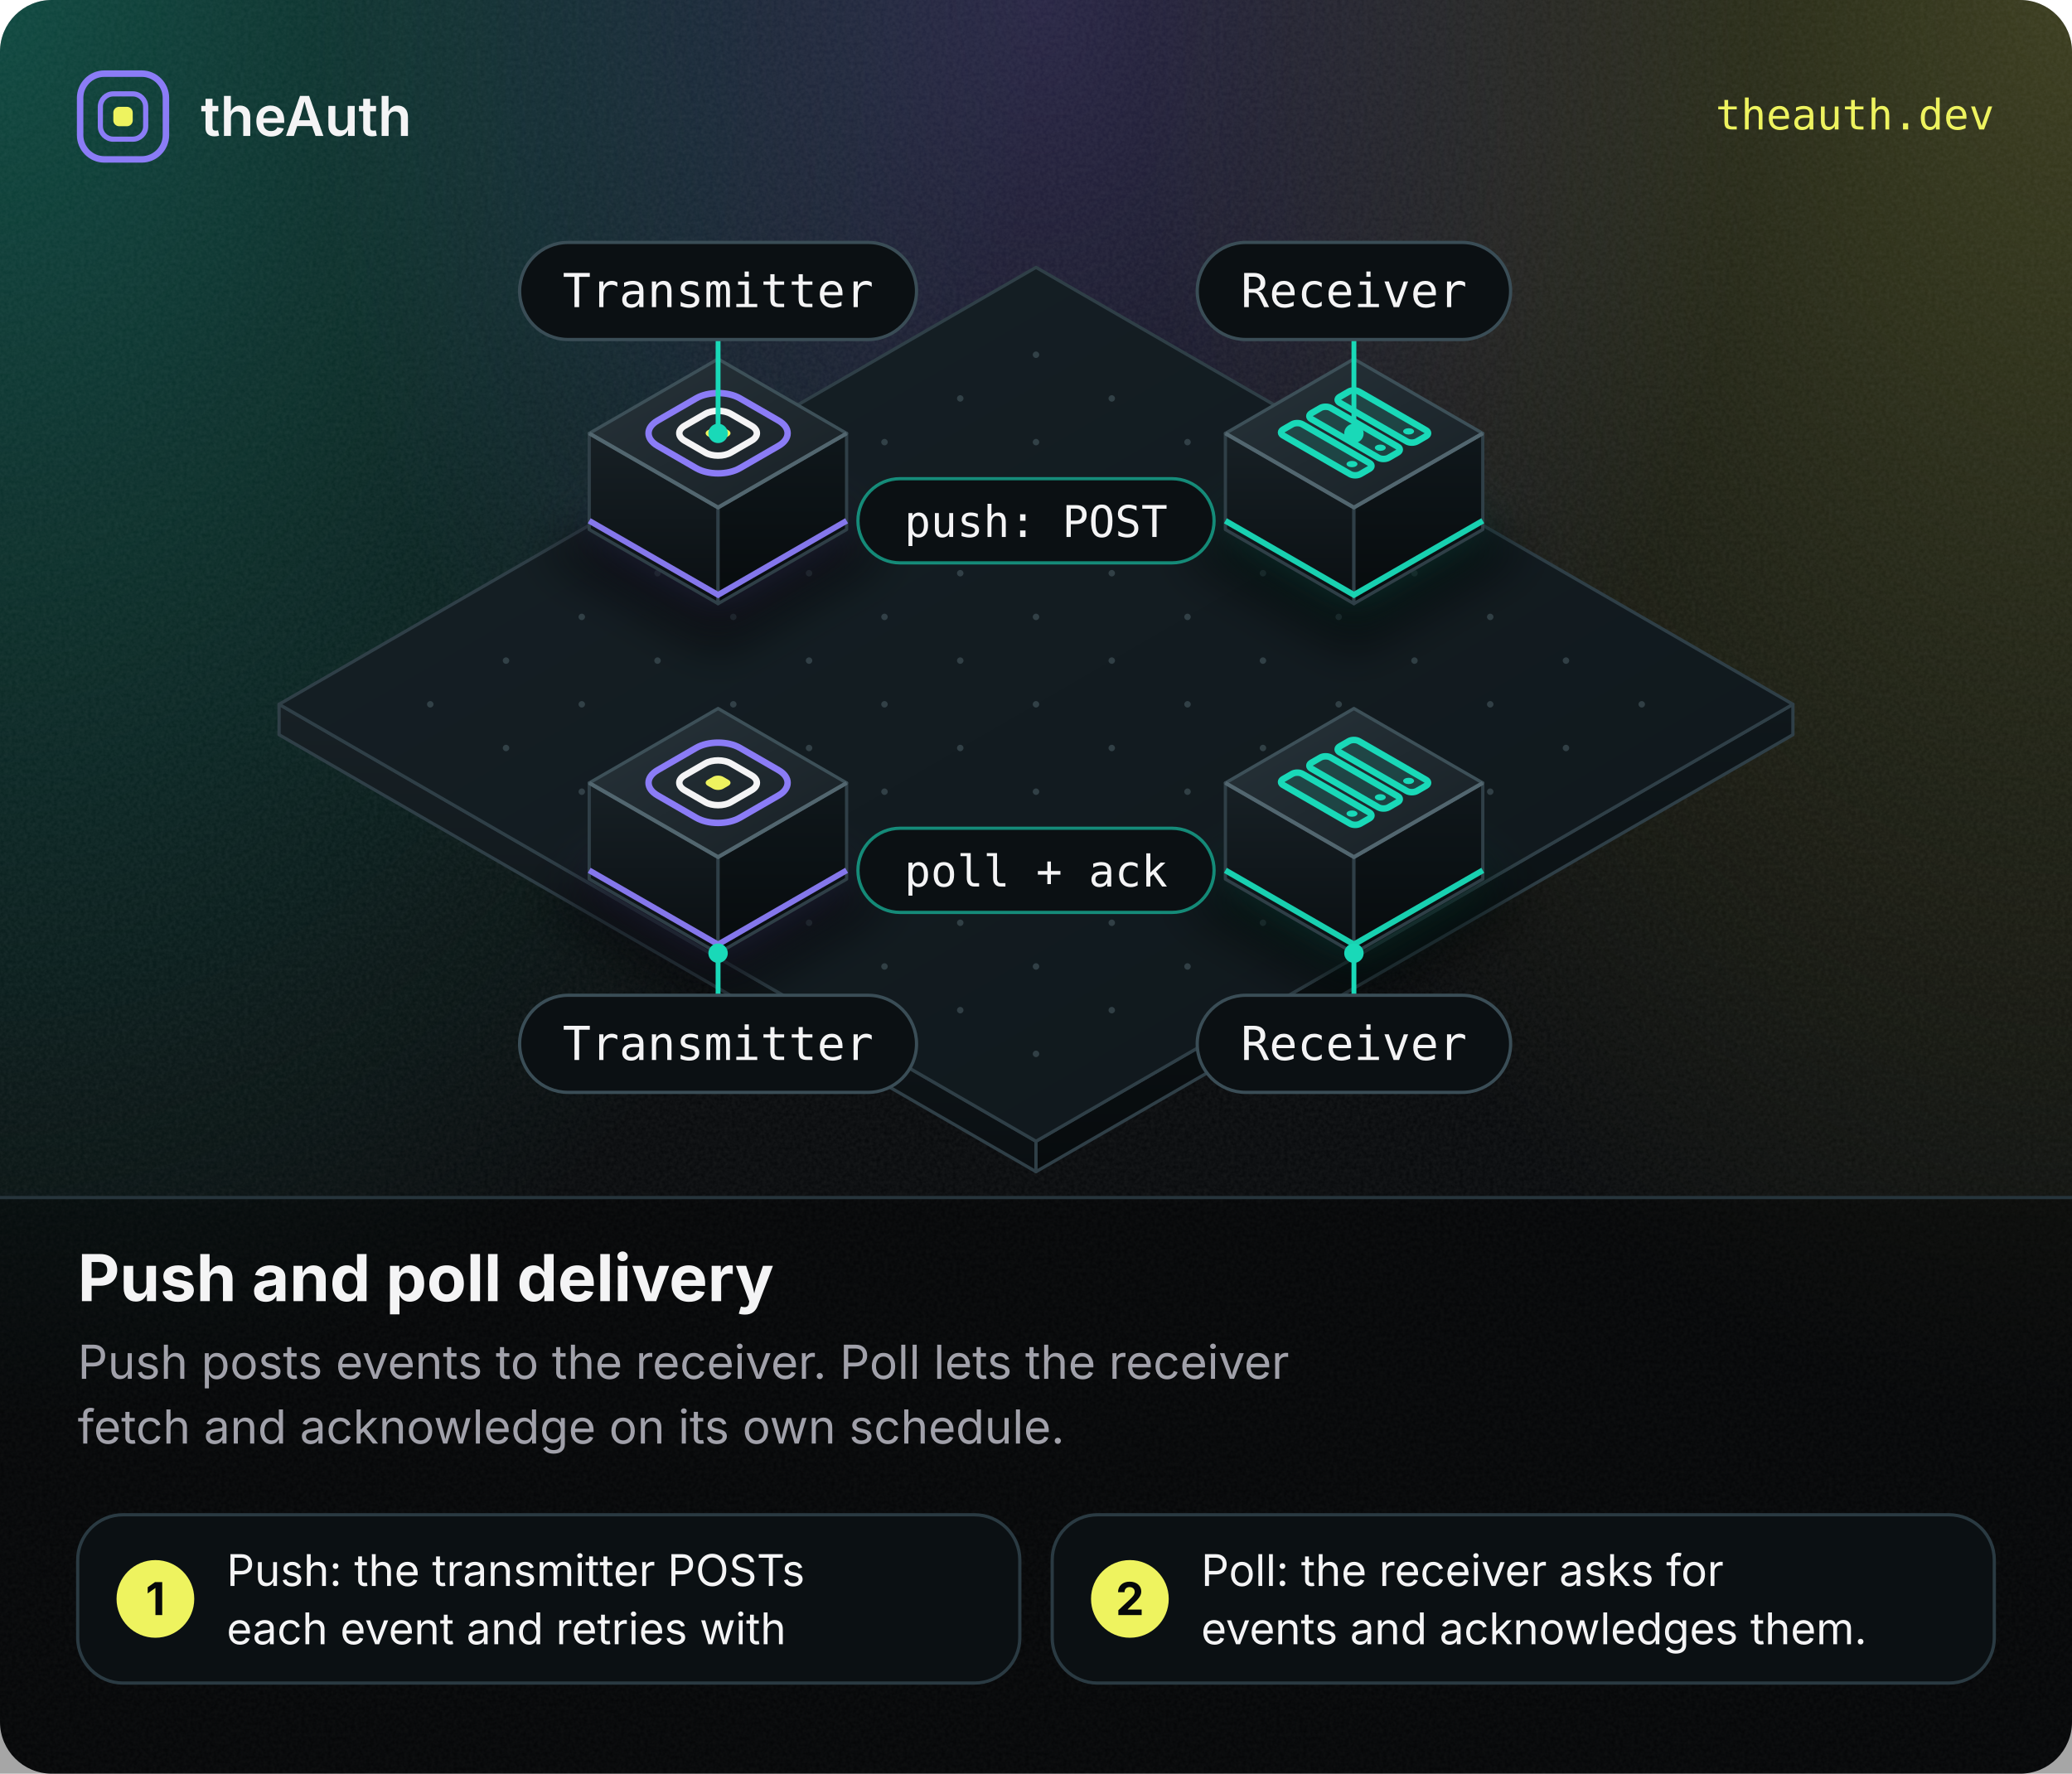
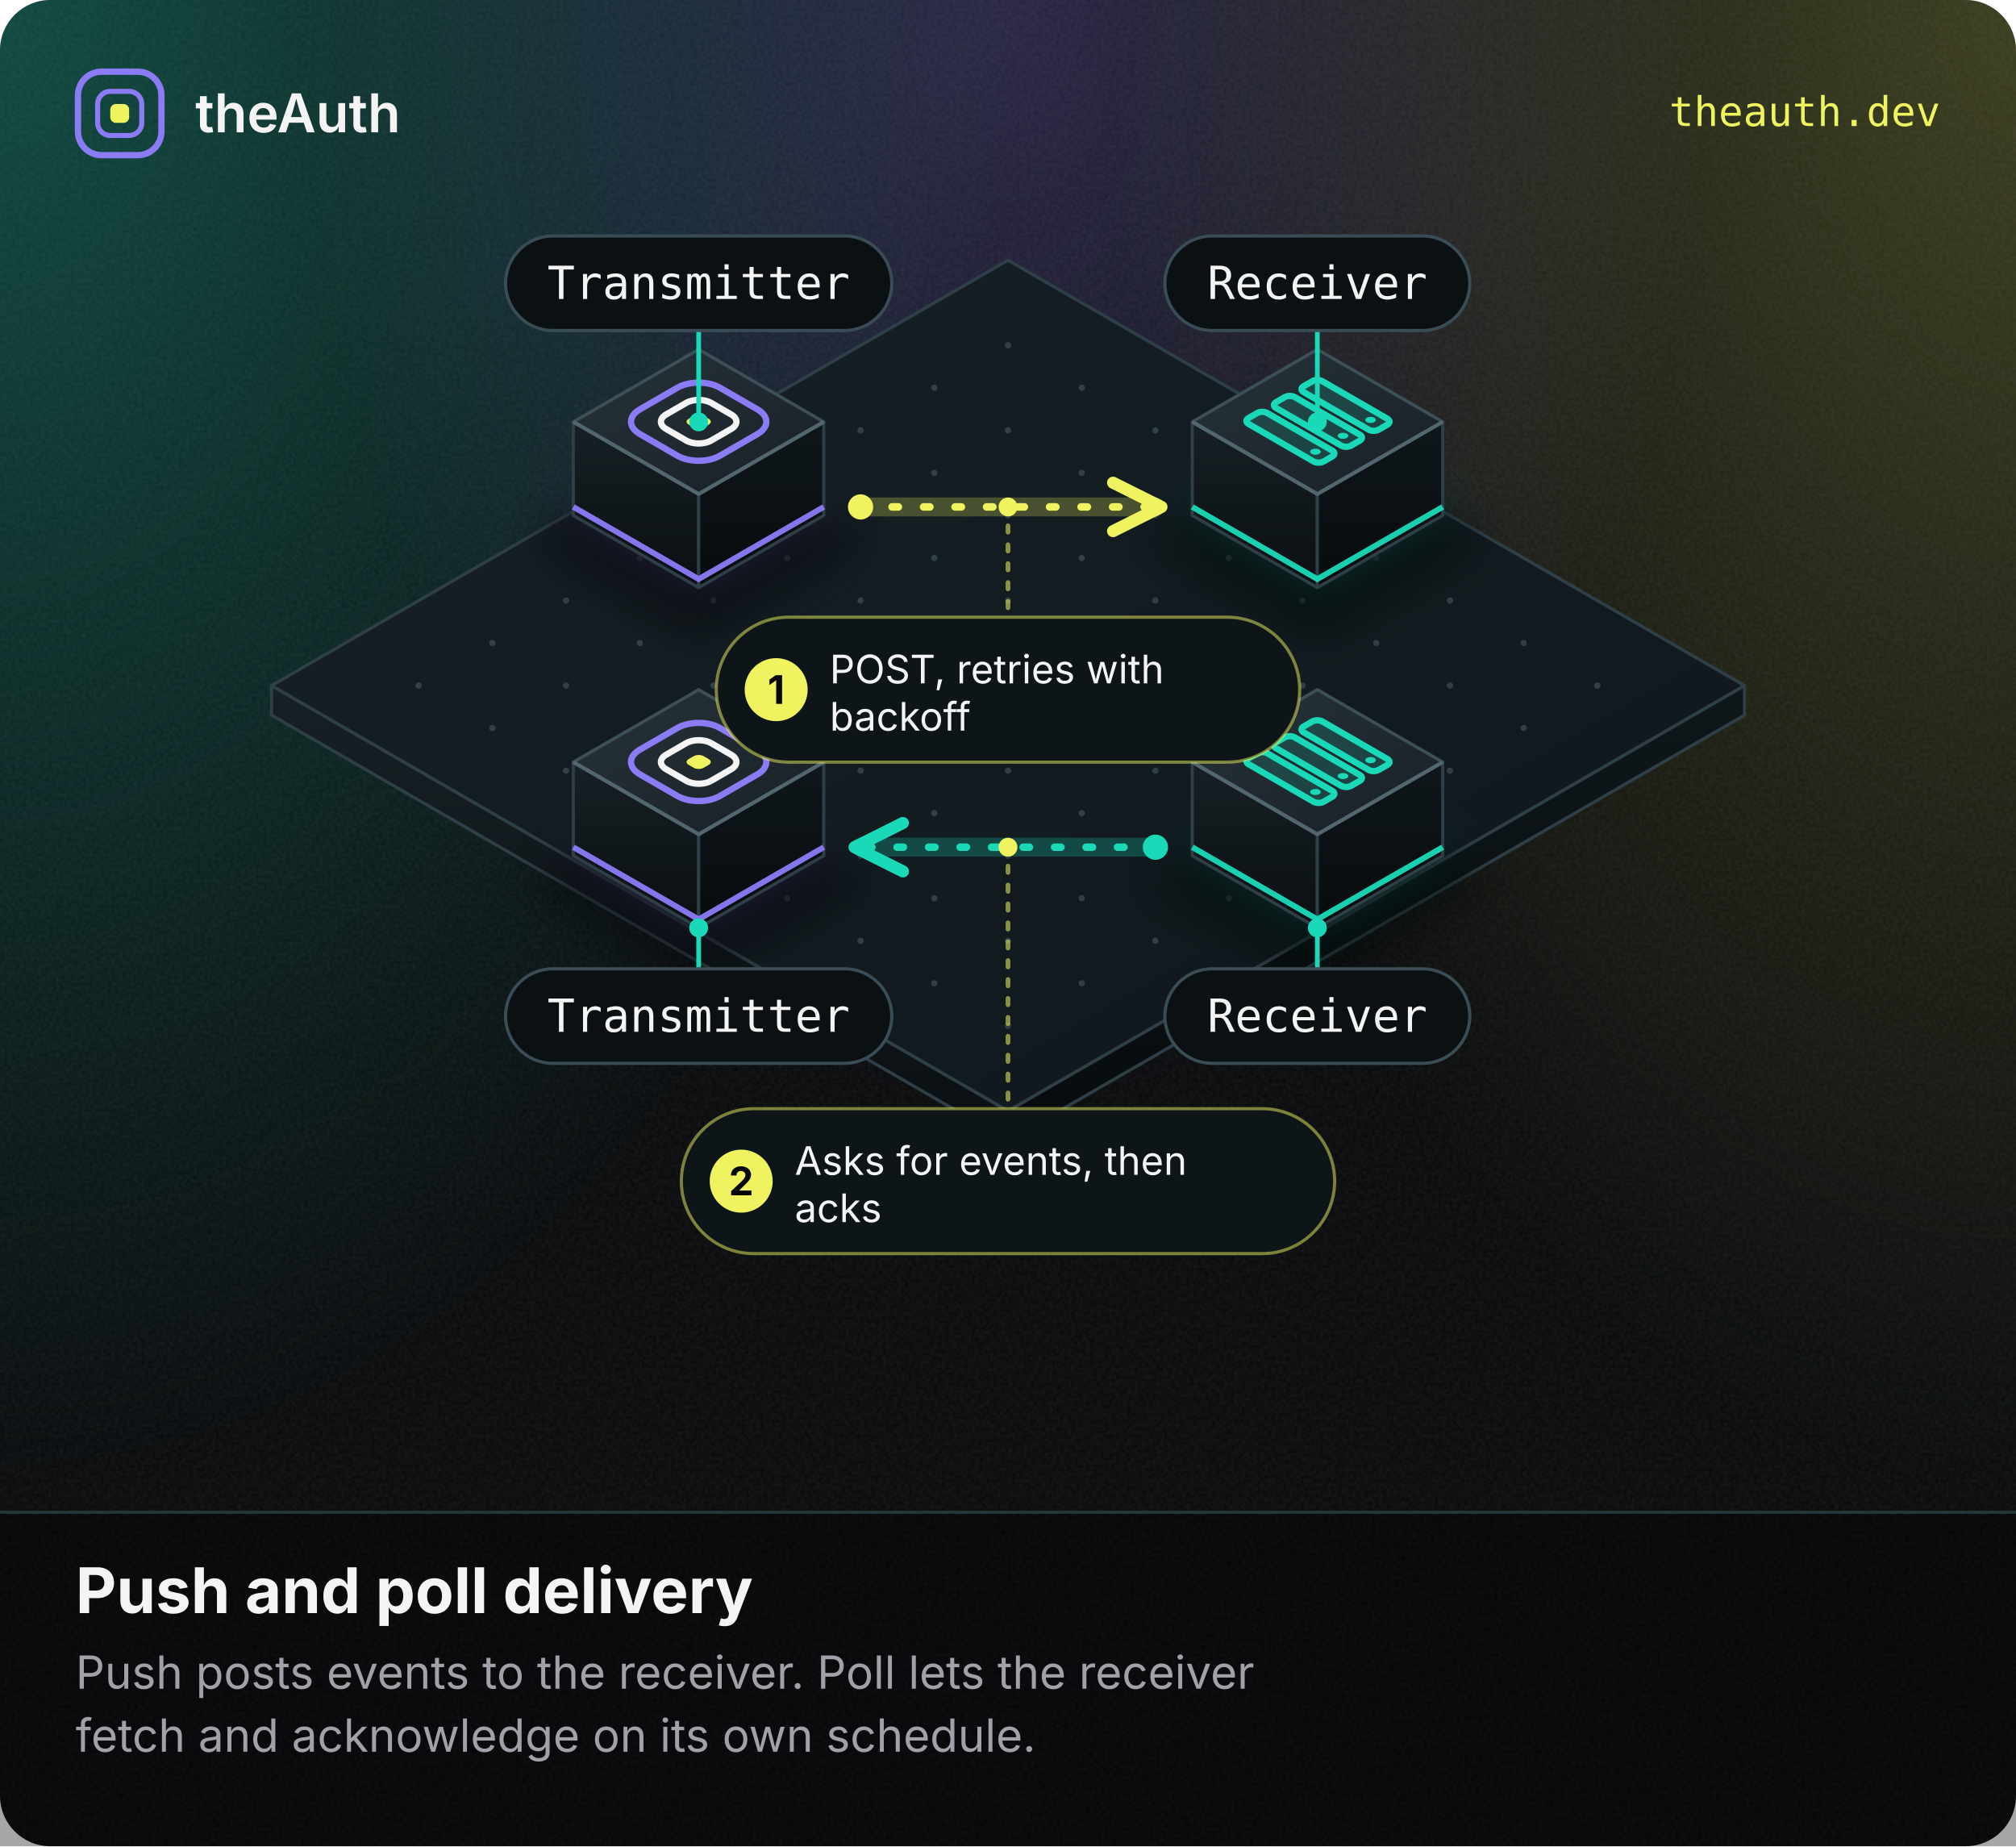
- <svg xmlns="http://www.w3.org/2000/svg" viewBox="0 0 640 548" preserveAspectRatio="xMidYMid meet" role="img" aria-labelledby="t d" font-family="Inter,ui-sans-serif,system-ui,-apple-system,Segoe UI,Roboto,sans-serif">
+ <svg xmlns="http://www.w3.org/2000/svg" viewBox="0 0 640 586" preserveAspectRatio="xMidYMid meet" role="img" aria-labelledby="t d" font-family="Inter,ui-sans-serif,system-ui,-apple-system,Segoe UI,Roboto,sans-serif">
  <defs>
-     <radialGradient id="g1" cx="0" cy="0" r="1" gradientUnits="userSpaceOnUse" gradientTransform="translate(0 0) scale(320 438.4)">
+     <radialGradient id="g1" cx="0" cy="0" r="1" gradientUnits="userSpaceOnUse" gradientTransform="translate(0 0) scale(320 468.8)">
      <stop stop-color="#19d9b8" stop-opacity=".30" />
      <stop offset="1" stop-color="#19d9b8" stop-opacity="0" />
    </radialGradient>
-     <radialGradient id="g2" cx="0" cy="0" r="1" gradientUnits="userSpaceOnUse" gradientTransform="translate(320 0) scale(224 328.8)">
+     <radialGradient id="g2" cx="0" cy="0" r="1" gradientUnits="userSpaceOnUse" gradientTransform="translate(320 0) scale(224 351.6)">
      <stop stop-color="#8b7cf6" stop-opacity=".24" />
      <stop offset="1" stop-color="#8b7cf6" stop-opacity="0" />
    </radialGradient>
-     <radialGradient id="g3" cx="0" cy="0" r="1" gradientUnits="userSpaceOnUse" gradientTransform="translate(640 0) scale(288 438.4)">
+     <radialGradient id="g3" cx="0" cy="0" r="1" gradientUnits="userSpaceOnUse" gradientTransform="translate(640 0) scale(288 468.8)">
      <stop stop-color="#eef35f" stop-opacity=".22" />
      <stop offset="1" stop-color="#eef35f" stop-opacity="0" />
    </radialGradient>
    <linearGradient id="tf" x1="0" y1="0" x2="1" y2="1">
      <stop stop-color="#27333a" />
      <stop offset="1" stop-color="#182025" />
    </linearGradient>
    <linearGradient id="lf" x1="0" y1="0" x2="0" y2="1">
      <stop stop-color="#172025" />
      <stop offset="1" stop-color="#0a0f12" />
    </linearGradient>
    <linearGradient id="rf" x1="0" y1="0" x2="0" y2="1">
      <stop stop-color="#0f171b" />
      <stop offset="1" stop-color="#070b0d" />
    </linearGradient>
    <linearGradient id="pf" x1="0" y1="0" x2="1" y2="1">
      <stop stop-color="#162026" />
      <stop offset="1" stop-color="#0f171b" />
    </linearGradient>
    <marker id="mt" viewBox="0 0 10 10" refX="8" refY="5" markerWidth="8" markerHeight="8" orient="auto-start-reverse">
      <path d="M1 1L9 5L1 9" fill="none" stroke="#19d9b8" stroke-width="2" stroke-linecap="round" stroke-linejoin="round" />
    </marker>
    <marker id="ml" viewBox="0 0 10 10" refX="8" refY="5" markerWidth="8" markerHeight="8" orient="auto-start-reverse">
      <path d="M1 1L9 5L1 9" fill="none" stroke="#eef35f" stroke-width="2" stroke-linecap="round" stroke-linejoin="round" />
    </marker>
    <marker id="mp" viewBox="0 0 10 10" refX="8" refY="5" markerWidth="8" markerHeight="8" orient="auto-start-reverse">
      <path d="M1 1L9 5L1 9" fill="none" stroke="#8b7cf6" stroke-width="2" stroke-linecap="round" stroke-linejoin="round" />
    </marker>
    <marker id="mr" viewBox="0 0 10 10" refX="8" refY="5" markerWidth="8" markerHeight="8" orient="auto-start-reverse">
      <path d="M1 1L9 5L1 9" fill="none" stroke="#f87171" stroke-width="2" stroke-linecap="round" stroke-linejoin="round" />
    </marker>
    <style>.flow{animation:flow 1.8s linear infinite}@keyframes flow{to{stroke-dashoffset:-20}}@media (prefers-reduced-motion:reduce){.flow{animation:none}}</style>
    <filter id="bl" x="-30%" y="-30%" width="160%" height="160%">
      <feGaussianBlur stdDeviation="7" />
    </filter>
    <filter id="n" x="0" y="0" width="100%" height="100%">
      <feTurbulence type="fractalNoise" baseFrequency=".85" numOctaves="2" seed="11" stitchTiles="stitch" />
      <feColorMatrix values="0 0 0 0 1  0 0 0 0 1  0 0 0 0 1  0 0 0 .7 0" />
    </filter>
  </defs>
-   <rect width="640" height="548" rx="16" fill="#06080a" />
-   <rect width="640" height="548" rx="16" fill="url(#g1)" />
-   <rect width="640" height="548" rx="16" fill="url(#g2)" />
-   <rect width="640" height="548" rx="16" fill="url(#g3)" />
-   <rect width="640" height="548" rx="16" filter="url(#n)" opacity=".10" />
+   <rect width="640" height="586" rx="16" fill="#06080a" />
+   <rect width="640" height="586" rx="16" fill="url(#g1)" />
+   <rect width="640" height="586" rx="16" fill="url(#g2)" />
+   <rect width="640" height="586" rx="16" fill="url(#g3)" />
+   <rect width="640" height="586" rx="16" filter="url(#n)" opacity=".10" />
  <polygon points="86.2,227 320,362 320,352.6 86.2,217.6" fill="url(#lf)" stroke="#2f3f47" stroke-width="1" stroke-linejoin="round" />
  <polygon points="553.8,227 320,362 320,352.6 553.8,217.6" fill="url(#rf)" stroke="#2f3f47" stroke-width="1" stroke-linejoin="round" />
  <polygon points="320,82.6 553.8,217.6 320,352.6 86.2,217.6" fill="url(#pf)" stroke="#2f3f47" stroke-width="1" stroke-linejoin="round" />
  <circle cx="320" cy="109.6" r="1" fill="#46585f" opacity=".6" />
  <circle cx="296.6" cy="123.1" r="1" fill="#46585f" opacity=".6" />
  <circle cx="273.2" cy="136.6" r="1" fill="#46585f" opacity=".6" />
  <circle cx="249.9" cy="150.1" r="1" fill="#46585f" opacity=".6" />
  <circle cx="226.5" cy="163.6" r="1" fill="#46585f" opacity=".6" />
  <circle cx="203.1" cy="177.1" r="1" fill="#46585f" opacity=".6" />
  <circle cx="179.7" cy="190.6" r="1" fill="#46585f" opacity=".6" />
  <circle cx="156.3" cy="204.1" r="1" fill="#46585f" opacity=".6" />
  <circle cx="132.9" cy="217.6" r="1" fill="#46585f" opacity=".6" />
  <circle cx="343.4" cy="123.1" r="1" fill="#46585f" opacity=".6" />
  <circle cx="320" cy="136.6" r="1" fill="#46585f" opacity=".6" />
  <circle cx="296.6" cy="150.1" r="1" fill="#46585f" opacity=".6" />
  <circle cx="273.2" cy="163.6" r="1" fill="#46585f" opacity=".6" />
  <circle cx="249.9" cy="177.1" r="1" fill="#46585f" opacity=".6" />
  <circle cx="226.5" cy="190.6" r="1" fill="#46585f" opacity=".6" />
  <circle cx="203.1" cy="204.1" r="1" fill="#46585f" opacity=".6" />
  <circle cx="179.7" cy="217.6" r="1" fill="#46585f" opacity=".6" />
  <circle cx="156.3" cy="231.1" r="1" fill="#46585f" opacity=".6" />
  <circle cx="366.8" cy="136.6" r="1" fill="#46585f" opacity=".6" />
  <circle cx="343.4" cy="150.1" r="1" fill="#46585f" opacity=".6" />
  <circle cx="320" cy="163.6" r="1" fill="#46585f" opacity=".6" />
  <circle cx="296.6" cy="177.1" r="1" fill="#46585f" opacity=".6" />
  <circle cx="273.2" cy="190.6" r="1" fill="#46585f" opacity=".6" />
  <circle cx="249.9" cy="204.1" r="1" fill="#46585f" opacity=".6" />
  <circle cx="226.5" cy="217.6" r="1" fill="#46585f" opacity=".6" />
  <circle cx="203.1" cy="231.1" r="1" fill="#46585f" opacity=".6" />
  <circle cx="179.7" cy="244.6" r="1" fill="#46585f" opacity=".6" />
  <circle cx="390.1" cy="150.1" r="1" fill="#46585f" opacity=".6" />
  <circle cx="366.8" cy="163.6" r="1" fill="#46585f" opacity=".6" />
  <circle cx="343.4" cy="177.1" r="1" fill="#46585f" opacity=".6" />
  <circle cx="320" cy="190.6" r="1" fill="#46585f" opacity=".6" />
  <circle cx="296.6" cy="204.1" r="1" fill="#46585f" opacity=".6" />
  <circle cx="273.2" cy="217.6" r="1" fill="#46585f" opacity=".6" />
  <circle cx="249.9" cy="231.1" r="1" fill="#46585f" opacity=".6" />
  <circle cx="226.5" cy="244.6" r="1" fill="#46585f" opacity=".6" />
  <circle cx="203.1" cy="258.1" r="1" fill="#46585f" opacity=".6" />
  <circle cx="413.5" cy="163.6" r="1" fill="#46585f" opacity=".6" />
  <circle cx="390.1" cy="177.1" r="1" fill="#46585f" opacity=".6" />
  <circle cx="366.8" cy="190.6" r="1" fill="#46585f" opacity=".6" />
  <circle cx="343.4" cy="204.1" r="1" fill="#46585f" opacity=".6" />
  <circle cx="320" cy="217.6" r="1" fill="#46585f" opacity=".6" />
  <circle cx="296.6" cy="231.1" r="1" fill="#46585f" opacity=".6" />
  <circle cx="273.2" cy="244.6" r="1" fill="#46585f" opacity=".6" />
  <circle cx="249.9" cy="258.1" r="1" fill="#46585f" opacity=".6" />
  <circle cx="226.5" cy="271.6" r="1" fill="#46585f" opacity=".6" />
  <circle cx="436.9" cy="177.1" r="1" fill="#46585f" opacity=".6" />
  <circle cx="413.5" cy="190.6" r="1" fill="#46585f" opacity=".6" />
  <circle cx="390.1" cy="204.1" r="1" fill="#46585f" opacity=".6" />
  <circle cx="366.8" cy="217.6" r="1" fill="#46585f" opacity=".6" />
  <circle cx="343.4" cy="231.1" r="1" fill="#46585f" opacity=".6" />
  <circle cx="320" cy="244.6" r="1" fill="#46585f" opacity=".6" />
  <circle cx="296.6" cy="258.1" r="1" fill="#46585f" opacity=".6" />
  <circle cx="273.2" cy="271.6" r="1" fill="#46585f" opacity=".6" />
  <circle cx="249.9" cy="285.1" r="1" fill="#46585f" opacity=".6" />
  <circle cx="460.3" cy="190.6" r="1" fill="#46585f" opacity=".6" />
  <circle cx="436.9" cy="204.1" r="1" fill="#46585f" opacity=".6" />
  <circle cx="413.5" cy="217.6" r="1" fill="#46585f" opacity=".6" />
  <circle cx="390.1" cy="231.1" r="1" fill="#46585f" opacity=".6" />
  <circle cx="366.8" cy="244.6" r="1" fill="#46585f" opacity=".6" />
  <circle cx="343.4" cy="258.1" r="1" fill="#46585f" opacity=".6" />
  <circle cx="320" cy="271.6" r="1" fill="#46585f" opacity=".6" />
  <circle cx="296.6" cy="285.1" r="1" fill="#46585f" opacity=".6" />
  <circle cx="273.2" cy="298.6" r="1" fill="#46585f" opacity=".6" />
  <circle cx="483.7" cy="204.1" r="1" fill="#46585f" opacity=".6" />
  <circle cx="460.3" cy="217.6" r="1" fill="#46585f" opacity=".6" />
  <circle cx="436.9" cy="231.1" r="1" fill="#46585f" opacity=".6" />
  <circle cx="413.5" cy="244.6" r="1" fill="#46585f" opacity=".6" />
  <circle cx="390.1" cy="258.1" r="1" fill="#46585f" opacity=".6" />
  <circle cx="366.8" cy="271.6" r="1" fill="#46585f" opacity=".6" />
  <circle cx="343.4" cy="285.1" r="1" fill="#46585f" opacity=".6" />
  <circle cx="320" cy="298.6" r="1" fill="#46585f" opacity=".6" />
  <circle cx="296.6" cy="312.1" r="1" fill="#46585f" opacity=".6" />
  <circle cx="507.1" cy="217.6" r="1" fill="#46585f" opacity=".6" />
  <circle cx="483.7" cy="231.1" r="1" fill="#46585f" opacity=".6" />
  <circle cx="460.3" cy="244.6" r="1" fill="#46585f" opacity=".6" />
  <circle cx="436.9" cy="258.1" r="1" fill="#46585f" opacity=".6" />
  <circle cx="413.5" cy="271.6" r="1" fill="#46585f" opacity=".6" />
  <circle cx="390.1" cy="285.1" r="1" fill="#46585f" opacity=".6" />
  <circle cx="366.8" cy="298.6" r="1" fill="#46585f" opacity=".6" />
  <circle cx="343.4" cy="312.1" r="1" fill="#46585f" opacity=".6" />
  <circle cx="320" cy="325.6" r="1" fill="#46585f" opacity=".6" />
  <polygon points="221.8,139.8 274.6,170.3 221.8,200.8 169,170.3" fill="#000" opacity=".6" filter="url(#bl)" />
  <polygon points="221.8,137.9 266.2,163.6 221.8,189.2 177.4,163.6" fill="#8b7cf6" opacity=".16" filter="url(#bl)" />
  <polygon points="182,163.6 221.8,186.5 221.8,156.8 182,133.9" fill="url(#lf)" stroke="#2f3f47" stroke-width="1" stroke-linejoin="round" />
  <polygon points="261.5,163.6 221.8,186.5 221.8,156.8 261.5,133.9" fill="url(#rf)" stroke="#2f3f47" stroke-width="1" stroke-linejoin="round" />
  <polygon points="221.8,110.9 261.5,133.9 221.8,156.8 182,133.9" fill="url(#tf)" stroke="#3d5058" stroke-width="1" stroke-linejoin="round" />
  <polyline points="182,133.9 221.8,156.8 261.5,133.9" fill="none" stroke="#52666f" stroke-width="1.2" />
  <polyline points="182,160.9 221.8,183.8 261.5,160.9" fill="none" stroke="#8b7cf6" stroke-width="1.8" opacity=".95" />
  <g transform="matrix(39.749 22.95 -39.749 22.95 221.8 110.9)" fill="none" stroke-width="2" stroke-linecap="round" stroke-linejoin="round" style="vector-effect:non-scaling-stroke">
    <rect vector-effect="non-scaling-stroke" x=".18" y=".18" width=".64" height=".64" rx=".17" fill="none" stroke="#8b7cf6" />
    <rect vector-effect="non-scaling-stroke" x=".32" y=".32" width=".36" height=".36" rx=".1" fill="none" stroke="#f4f4f5" />
    <rect vector-effect="non-scaling-stroke" x=".44" y=".44" width=".12" height=".12" rx=".04" fill="#eef35f" stroke="none" />
  </g>
  <polygon points="418.2,139.8 471,170.3 418.2,200.8 365.4,170.3" fill="#000" opacity=".6" filter="url(#bl)" />
  <polygon points="418.2,137.9 462.6,163.6 418.2,189.2 373.8,163.6" fill="#19d9b8" opacity=".16" filter="url(#bl)" />
  <polygon points="378.5,163.6 418.2,186.5 418.2,156.8 378.5,133.9" fill="url(#lf)" stroke="#2f3f47" stroke-width="1" stroke-linejoin="round" />
  <polygon points="458,163.6 418.2,186.5 418.2,156.8 458,133.9" fill="url(#rf)" stroke="#2f3f47" stroke-width="1" stroke-linejoin="round" />
  <polygon points="418.2,110.9 458,133.9 418.2,156.8 378.5,133.9" fill="url(#tf)" stroke="#3d5058" stroke-width="1" stroke-linejoin="round" />
  <polyline points="378.5,133.9 418.2,156.8 458,133.9" fill="none" stroke="#52666f" stroke-width="1.2" />
  <polyline points="378.5,160.9 418.2,183.8 458,160.9" fill="none" stroke="#19d9b8" stroke-width="1.8" opacity=".95" />
  <g transform="matrix(39.749 22.95 -39.749 22.95 418.2 110.9)" fill="none" stroke-width="2" stroke-linecap="round" stroke-linejoin="round" style="vector-effect:non-scaling-stroke">
    <rect vector-effect="non-scaling-stroke" x=".2" y="0.2" width=".6" height=".15" rx=".04" fill="#19d9b8" fill-opacity=".16" stroke="#19d9b8" />
    <circle vector-effect="non-scaling-stroke" cx=".7" cy="0.275" r=".03" fill="#19d9b8" stroke="none" />
    <rect vector-effect="non-scaling-stroke" x=".2" y="0.42" width=".6" height=".15" rx=".04" fill="#19d9b8" fill-opacity=".16" stroke="#19d9b8" />
    <circle vector-effect="non-scaling-stroke" cx=".7" cy="0.495" r=".03" fill="#19d9b8" stroke="none" />
    <rect vector-effect="non-scaling-stroke" x=".2" y="0.64" width=".6" height=".15" rx=".04" fill="#19d9b8" fill-opacity=".16" stroke="#19d9b8" />
    <circle vector-effect="non-scaling-stroke" cx=".7" cy="0.715" r=".03" fill="#19d9b8" stroke="none" />
  </g>
  <polygon points="221.8,247.8 274.6,278.3 221.8,308.8 169,278.3" fill="#000" opacity=".6" filter="url(#bl)" />
  <polygon points="221.8,245.9 266.2,271.6 221.8,297.2 177.4,271.6" fill="#8b7cf6" opacity=".16" filter="url(#bl)" />
  <polygon points="182,271.6 221.8,294.5 221.8,264.8 182,241.9" fill="url(#lf)" stroke="#2f3f47" stroke-width="1" stroke-linejoin="round" />
  <polygon points="261.5,271.6 221.8,294.5 221.8,264.8 261.5,241.9" fill="url(#rf)" stroke="#2f3f47" stroke-width="1" stroke-linejoin="round" />
  <polygon points="221.8,218.9 261.5,241.9 221.8,264.8 182,241.9" fill="url(#tf)" stroke="#3d5058" stroke-width="1" stroke-linejoin="round" />
  <polyline points="182,241.9 221.8,264.8 261.5,241.9" fill="none" stroke="#52666f" stroke-width="1.2" />
  <polyline points="182,268.9 221.8,291.8 261.5,268.9" fill="none" stroke="#8b7cf6" stroke-width="1.8" opacity=".95" />
  <g transform="matrix(39.749 22.95 -39.749 22.95 221.8 218.9)" fill="none" stroke-width="2" stroke-linecap="round" stroke-linejoin="round" style="vector-effect:non-scaling-stroke">
    <rect vector-effect="non-scaling-stroke" x=".18" y=".18" width=".64" height=".64" rx=".17" fill="none" stroke="#8b7cf6" />
    <rect vector-effect="non-scaling-stroke" x=".32" y=".32" width=".36" height=".36" rx=".1" fill="none" stroke="#f4f4f5" />
    <rect vector-effect="non-scaling-stroke" x=".44" y=".44" width=".12" height=".12" rx=".04" fill="#eef35f" stroke="none" />
  </g>
  <polygon points="418.2,247.8 471,278.3 418.2,308.8 365.4,278.3" fill="#000" opacity=".6" filter="url(#bl)" />
  <polygon points="418.2,245.9 462.6,271.6 418.2,297.2 373.8,271.6" fill="#19d9b8" opacity=".16" filter="url(#bl)" />
  <polygon points="378.5,271.6 418.2,294.5 418.2,264.8 378.5,241.9" fill="url(#lf)" stroke="#2f3f47" stroke-width="1" stroke-linejoin="round" />
  <polygon points="458,271.6 418.2,294.5 418.2,264.8 458,241.9" fill="url(#rf)" stroke="#2f3f47" stroke-width="1" stroke-linejoin="round" />
  <polygon points="418.2,218.9 458,241.9 418.2,264.8 378.5,241.9" fill="url(#tf)" stroke="#3d5058" stroke-width="1" stroke-linejoin="round" />
  <polyline points="378.5,241.9 418.2,264.8 458,241.9" fill="none" stroke="#52666f" stroke-width="1.2" />
  <polyline points="378.5,268.9 418.2,291.8 458,268.9" fill="none" stroke="#19d9b8" stroke-width="1.8" opacity=".95" />
  <g transform="matrix(39.749 22.95 -39.749 22.95 418.2 218.9)" fill="none" stroke-width="2" stroke-linecap="round" stroke-linejoin="round" style="vector-effect:non-scaling-stroke">
    <rect vector-effect="non-scaling-stroke" x=".2" y="0.2" width=".6" height=".15" rx=".04" fill="#19d9b8" fill-opacity=".16" stroke="#19d9b8" />
    <circle vector-effect="non-scaling-stroke" cx=".7" cy="0.275" r=".03" fill="#19d9b8" stroke="none" />
    <rect vector-effect="non-scaling-stroke" x=".2" y="0.42" width=".6" height=".15" rx=".04" fill="#19d9b8" fill-opacity=".16" stroke="#19d9b8" />
    <circle vector-effect="non-scaling-stroke" cx=".7" cy="0.495" r=".03" fill="#19d9b8" stroke="none" />
    <rect vector-effect="non-scaling-stroke" x=".2" y="0.64" width=".6" height=".15" rx=".04" fill="#19d9b8" fill-opacity=".16" stroke="#19d9b8" />
    <circle vector-effect="non-scaling-stroke" cx=".7" cy="0.715" r=".03" fill="#19d9b8" stroke="none" />
  </g>
  <polyline points="273.2,160.9 366.8,160.9" fill="none" stroke="#eef35f" stroke-opacity=".25" stroke-width="6" stroke-linecap="round" stroke-linejoin="round" />
  <polyline class="flow" points="273.2,160.9 366.8,160.9" fill="none" stroke="#eef35f" stroke-width="2.4" stroke-dasharray="2 8" stroke-linecap="round" stroke-linejoin="round" marker-end="url(#ml)" />
  <circle cx="273.2" cy="160.9" r="4" fill="#eef35f" />
  <polyline points="366.8,268.9 273.2,268.9" fill="none" stroke="#19d9b8" stroke-opacity=".25" stroke-width="6" stroke-linecap="round" stroke-linejoin="round" />
  <polyline class="flow" points="366.8,268.9 273.2,268.9" fill="none" stroke="#19d9b8" stroke-width="2.4" stroke-dasharray="2 8" stroke-linecap="round" stroke-linejoin="round" marker-end="url(#mt)" />
  <circle cx="366.8" cy="268.9" r="4" fill="#19d9b8" />
-   <rect x="265" y="147.9" width="110" height="26" rx="13" fill="#0b1013" stroke="#19d9b8" stroke-opacity=".6" />
-   <text x="320" y="165.9" text-anchor="middle" font-size="13.5" fill="#f4f4f5" font-family="ui-monospace,JetBrains Mono,Menlo,Consolas,monospace">push: POST</text>
-   <rect x="265" y="255.9" width="110" height="26" rx="13" fill="#0b1013" stroke="#19d9b8" stroke-opacity=".6" />
-   <text x="320" y="273.9" text-anchor="middle" font-size="13.5" fill="#f4f4f5" font-family="ui-monospace,JetBrains Mono,Menlo,Consolas,monospace">poll + ack</text>
  <line x1="221.8" y1="104.9" x2="221.8" y2="133.9" stroke="#19d9b8" stroke-width="1.5" />
  <circle cx="221.8" cy="133.9" r="3" fill="#19d9b8" />
  <rect x="160.5" y="74.9" width="122.6" height="30" rx="15" fill="#0b1013" stroke="#3a4d56" />
  <text x="221.8" y="94.9" text-anchor="middle" font-size="14.5" fill="#f4f4f5" font-family="ui-monospace,JetBrains Mono,Menlo,Consolas,monospace">Transmitter</text>
  <line x1="418.2" y1="104.9" x2="418.2" y2="133.9" stroke="#19d9b8" stroke-width="1.5" />
  <circle cx="418.2" cy="133.9" r="3" fill="#19d9b8" />
  <rect x="369.8" y="74.9" width="96.8" height="30" rx="15" fill="#0b1013" stroke="#3a4d56" />
  <text x="418.2" y="94.9" text-anchor="middle" font-size="14.5" fill="#f4f4f5" font-family="ui-monospace,JetBrains Mono,Menlo,Consolas,monospace">Receiver</text>
  <line x1="221.8" y1="294.5" x2="221.8" y2="307.5" stroke="#19d9b8" stroke-width="1.5" />
  <circle cx="221.8" cy="294.5" r="3" fill="#19d9b8" />
  <rect x="160.5" y="307.5" width="122.6" height="30" rx="15" fill="#0b1013" stroke="#3a4d56" />
  <text x="221.8" y="327.5" text-anchor="middle" font-size="14.5" fill="#f4f4f5" font-family="ui-monospace,JetBrains Mono,Menlo,Consolas,monospace">Transmitter</text>
  <line x1="418.2" y1="294.5" x2="418.2" y2="307.5" stroke="#19d9b8" stroke-width="1.5" />
  <circle cx="418.2" cy="294.5" r="3" fill="#19d9b8" />
  <rect x="369.8" y="307.5" width="96.8" height="30" rx="15" fill="#0b1013" stroke="#3a4d56" />
  <text x="418.2" y="327.5" text-anchor="middle" font-size="14.5" fill="#f4f4f5" font-family="ui-monospace,JetBrains Mono,Menlo,Consolas,monospace">Receiver</text>
+   <path d="M320 160.9L320 195.9" stroke="#eef35f" stroke-opacity=".55" stroke-width="1.5" stroke-dasharray="2 4" stroke-linecap="round" />
+   <circle cx="320" cy="160.9" r="3" fill="#eef35f" />
+   <rect x="227.4" y="195.9" width="185.2" height="46" rx="23" fill="#0d1519" stroke="#eef35f" stroke-opacity=".5" />
+   <circle cx="246.4" cy="218.9" r="10" fill="#eef35f" />
+   <text x="246.4" y="223.4" text-anchor="middle" font-size="12.5" font-weight="700" fill="#06080a">1</text>
+   <text x="263.4" y="216.9" font-size="12.5" fill="#f4f4f5">POST, retries with</text>
+   <text x="263.4" y="231.9" font-size="12.5" fill="#f4f4f5">backoff</text>
+   <path d="M320 268.9L320 351.9" stroke="#eef35f" stroke-opacity=".55" stroke-width="1.5" stroke-dasharray="2 4" stroke-linecap="round" />
+   <circle cx="320" cy="268.9" r="3" fill="#eef35f" />
+   <rect x="216.3" y="351.9" width="207.4" height="46" rx="23" fill="#0d1519" stroke="#eef35f" stroke-opacity=".5" />
+   <circle cx="235.3" cy="374.9" r="10" fill="#eef35f" />
+   <text x="235.3" y="379.4" text-anchor="middle" font-size="12.5" font-weight="700" fill="#06080a">2</text>
+   <text x="252.3" y="372.9" font-size="12.5" fill="#f4f4f5">Asks for events, then</text>
+   <text x="252.3" y="387.9" font-size="12.5" fill="#f4f4f5">acks</text>
  <g transform="translate(24 22)">
    <rect x=".75" y=".75" width="26.5" height="26.5" rx="7.5" fill="none" stroke="#8b7cf6" stroke-width="2" />
    <rect x="7" y="7" width="14" height="14" rx="4" fill="none" stroke="#8b7cf6" stroke-width="1.6" />
    <rect x="11" y="11" width="6" height="6" rx="1.8" fill="#eef35f" />
    <text x="38" y="20" font-size="17" font-weight="600" fill="#f4f4f5">theAuth</text>
  </g>
-   <rect x="0" y="370" width="640" height="178" fill="#000" opacity=".35" />
-   <line x1="0" y1="370" x2="640" y2="370" stroke="#26343b" />
-   <text x="24" y="402" font-size="20" font-weight="650" fill="#f4f4f5">Push and poll delivery</text>
-   <text x="24" y="426" font-size="14.5" fill="#a1a1aa">Push posts events to the receiver. Poll lets the receiver</text>
-   <text x="24" y="446" font-size="14.5" fill="#a1a1aa">fetch and acknowledge on its own schedule.</text>
-   <rect x="24" y="468" width="291" height="52" rx="14" fill="#0b1013" stroke="#2a3a42" />
-   <circle cx="48" cy="494" r="12" fill="#eef35f" />
-   <text x="48" y="499" text-anchor="middle" font-size="14" font-weight="700" fill="#06080a">1</text>
-   <text x="70" y="490" font-size="13.5" fill="#f4f4f5">Push: the transmitter POSTs</text>
-   <text x="70" y="508" font-size="13.5" fill="#f4f4f5">each event and retries with</text>
-   <rect x="325" y="468" width="291" height="52" rx="14" fill="#0b1013" stroke="#2a3a42" />
-   <circle cx="349" cy="494" r="12" fill="#eef35f" />
-   <text x="349" y="499" text-anchor="middle" font-size="14" font-weight="700" fill="#06080a">2</text>
-   <text x="371" y="490" font-size="13.5" fill="#f4f4f5">Poll: the receiver asks for</text>
-   <text x="371" y="508" font-size="13.5" fill="#f4f4f5">events and acknowledges them.</text>
+   <rect x="0" y="480" width="640" height="106" fill="#000" opacity=".35" />
+   <line x1="0" y1="480" x2="640" y2="480" stroke="#26343b" />
+   <text x="24" y="512" font-size="20" font-weight="650" fill="#f4f4f5">Push and poll delivery</text>
+   <text x="24" y="536" font-size="14.5" fill="#a1a1aa">Push posts events to the receiver. Poll lets the receiver</text>
+   <text x="24" y="556" font-size="14.5" fill="#a1a1aa">fetch and acknowledge on its own schedule.</text>
  <text x="616" y="40" text-anchor="end" font-size="13" fill="#eef35f" font-family="ui-monospace,JetBrains Mono,Menlo,Consolas,monospace">theauth.dev</text>
</svg>
